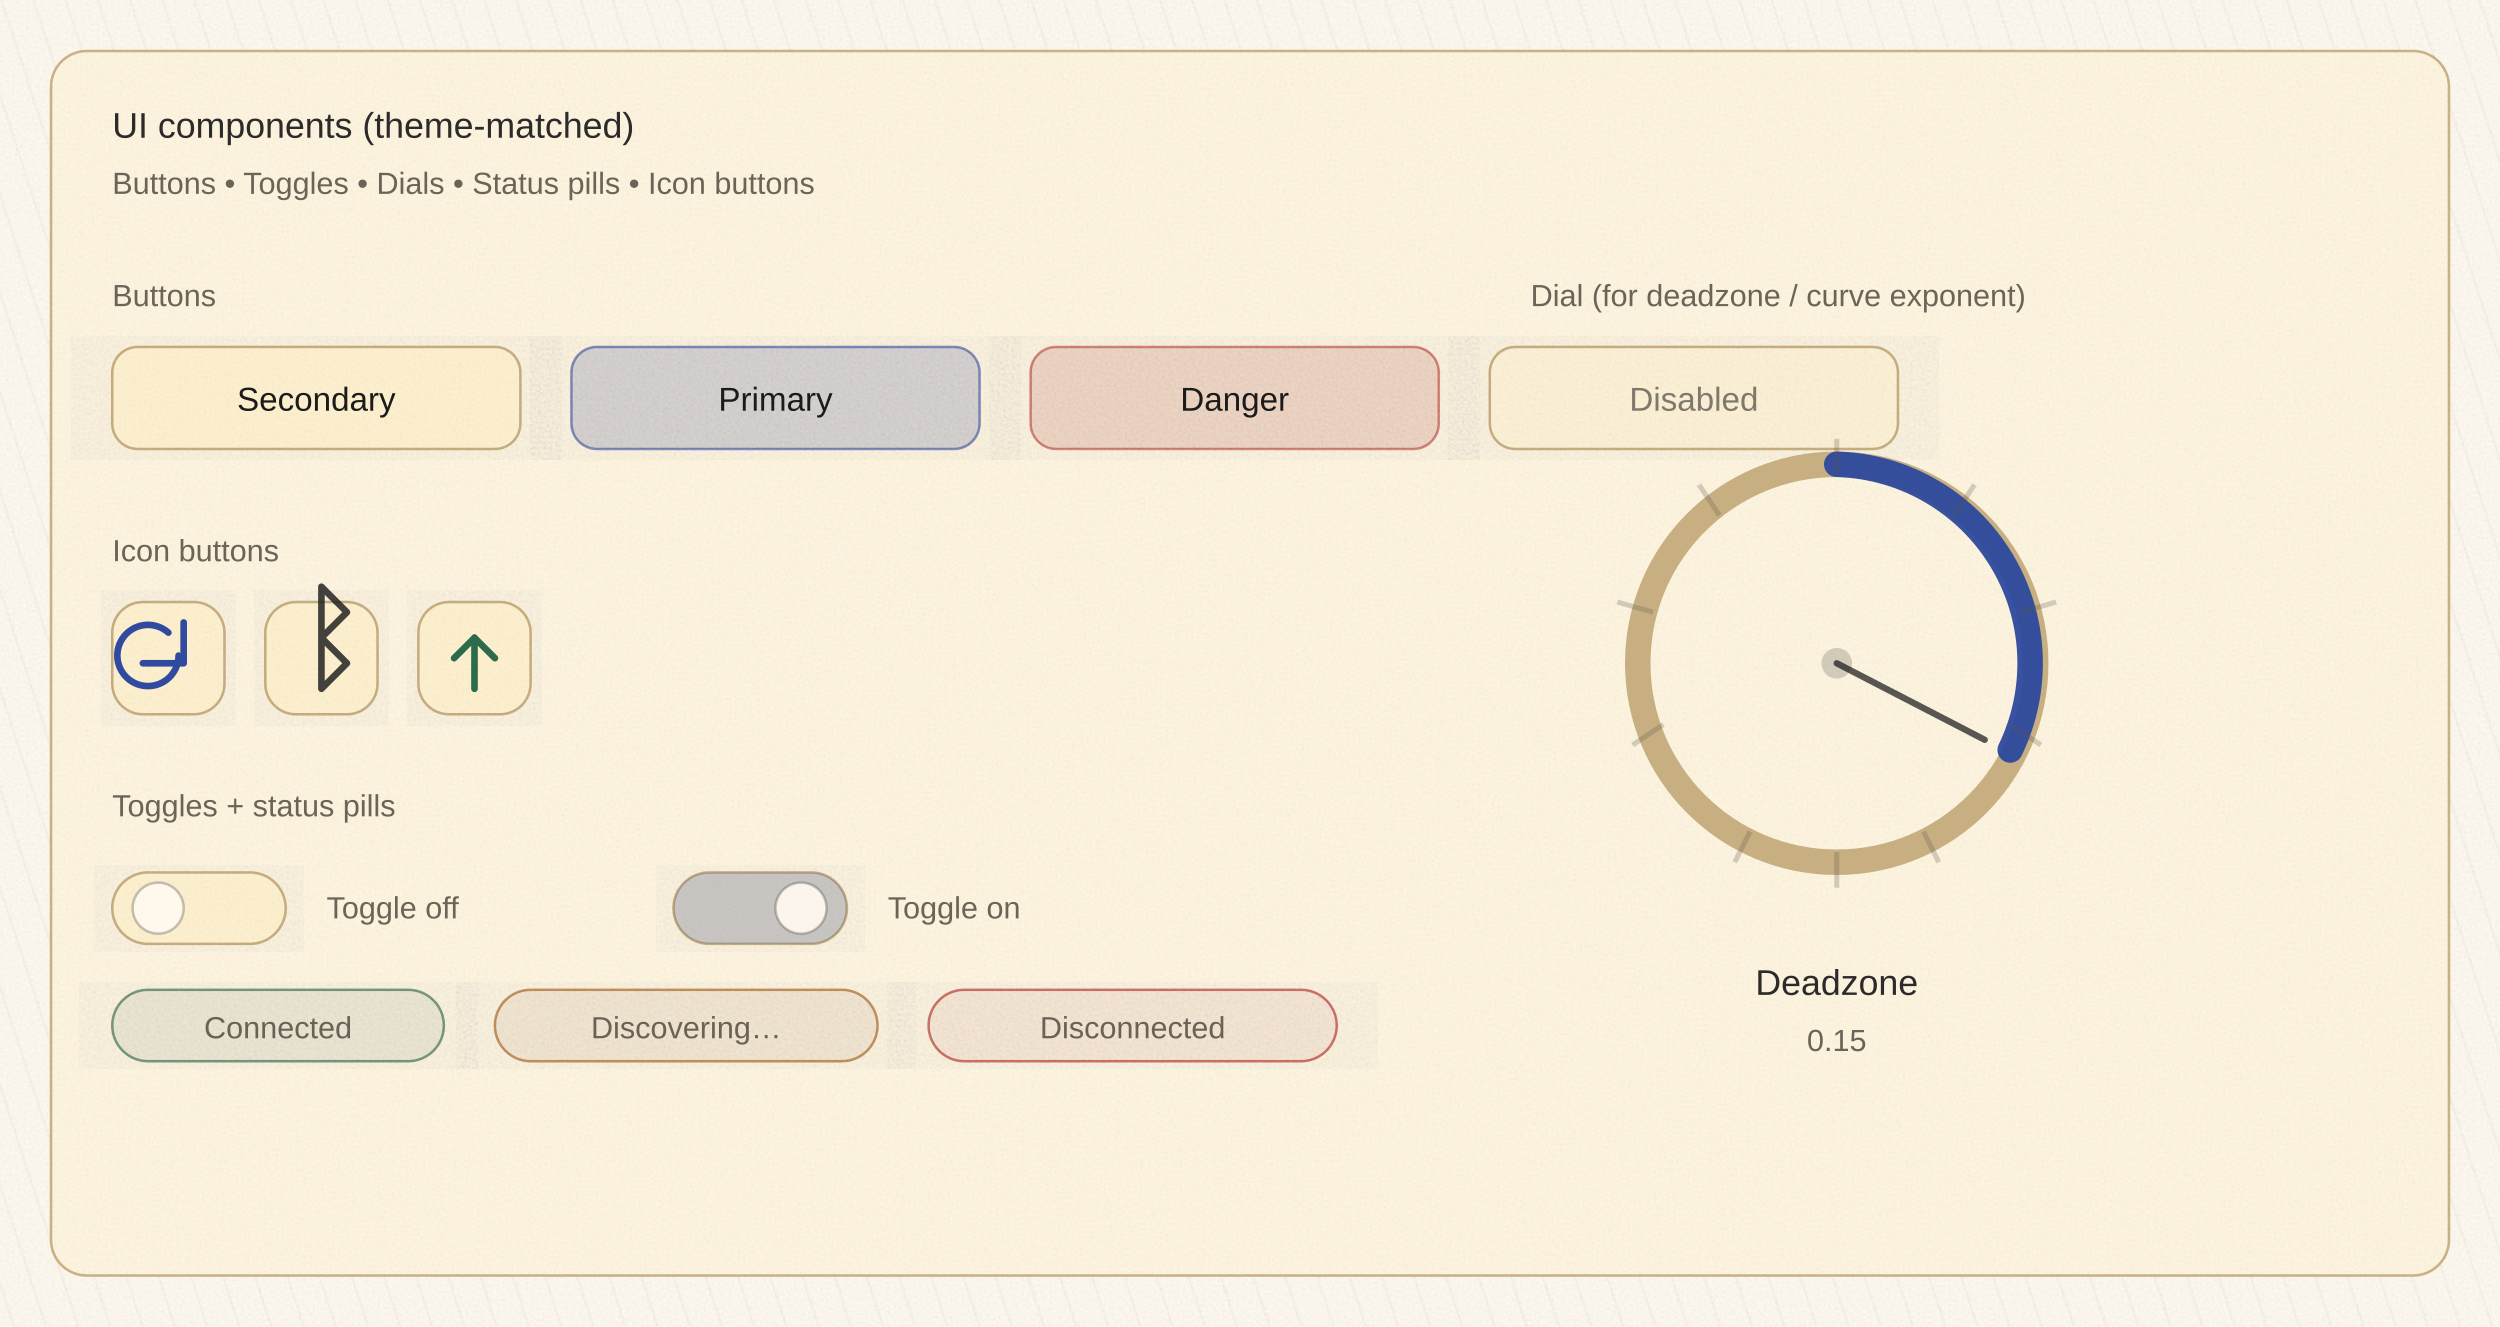
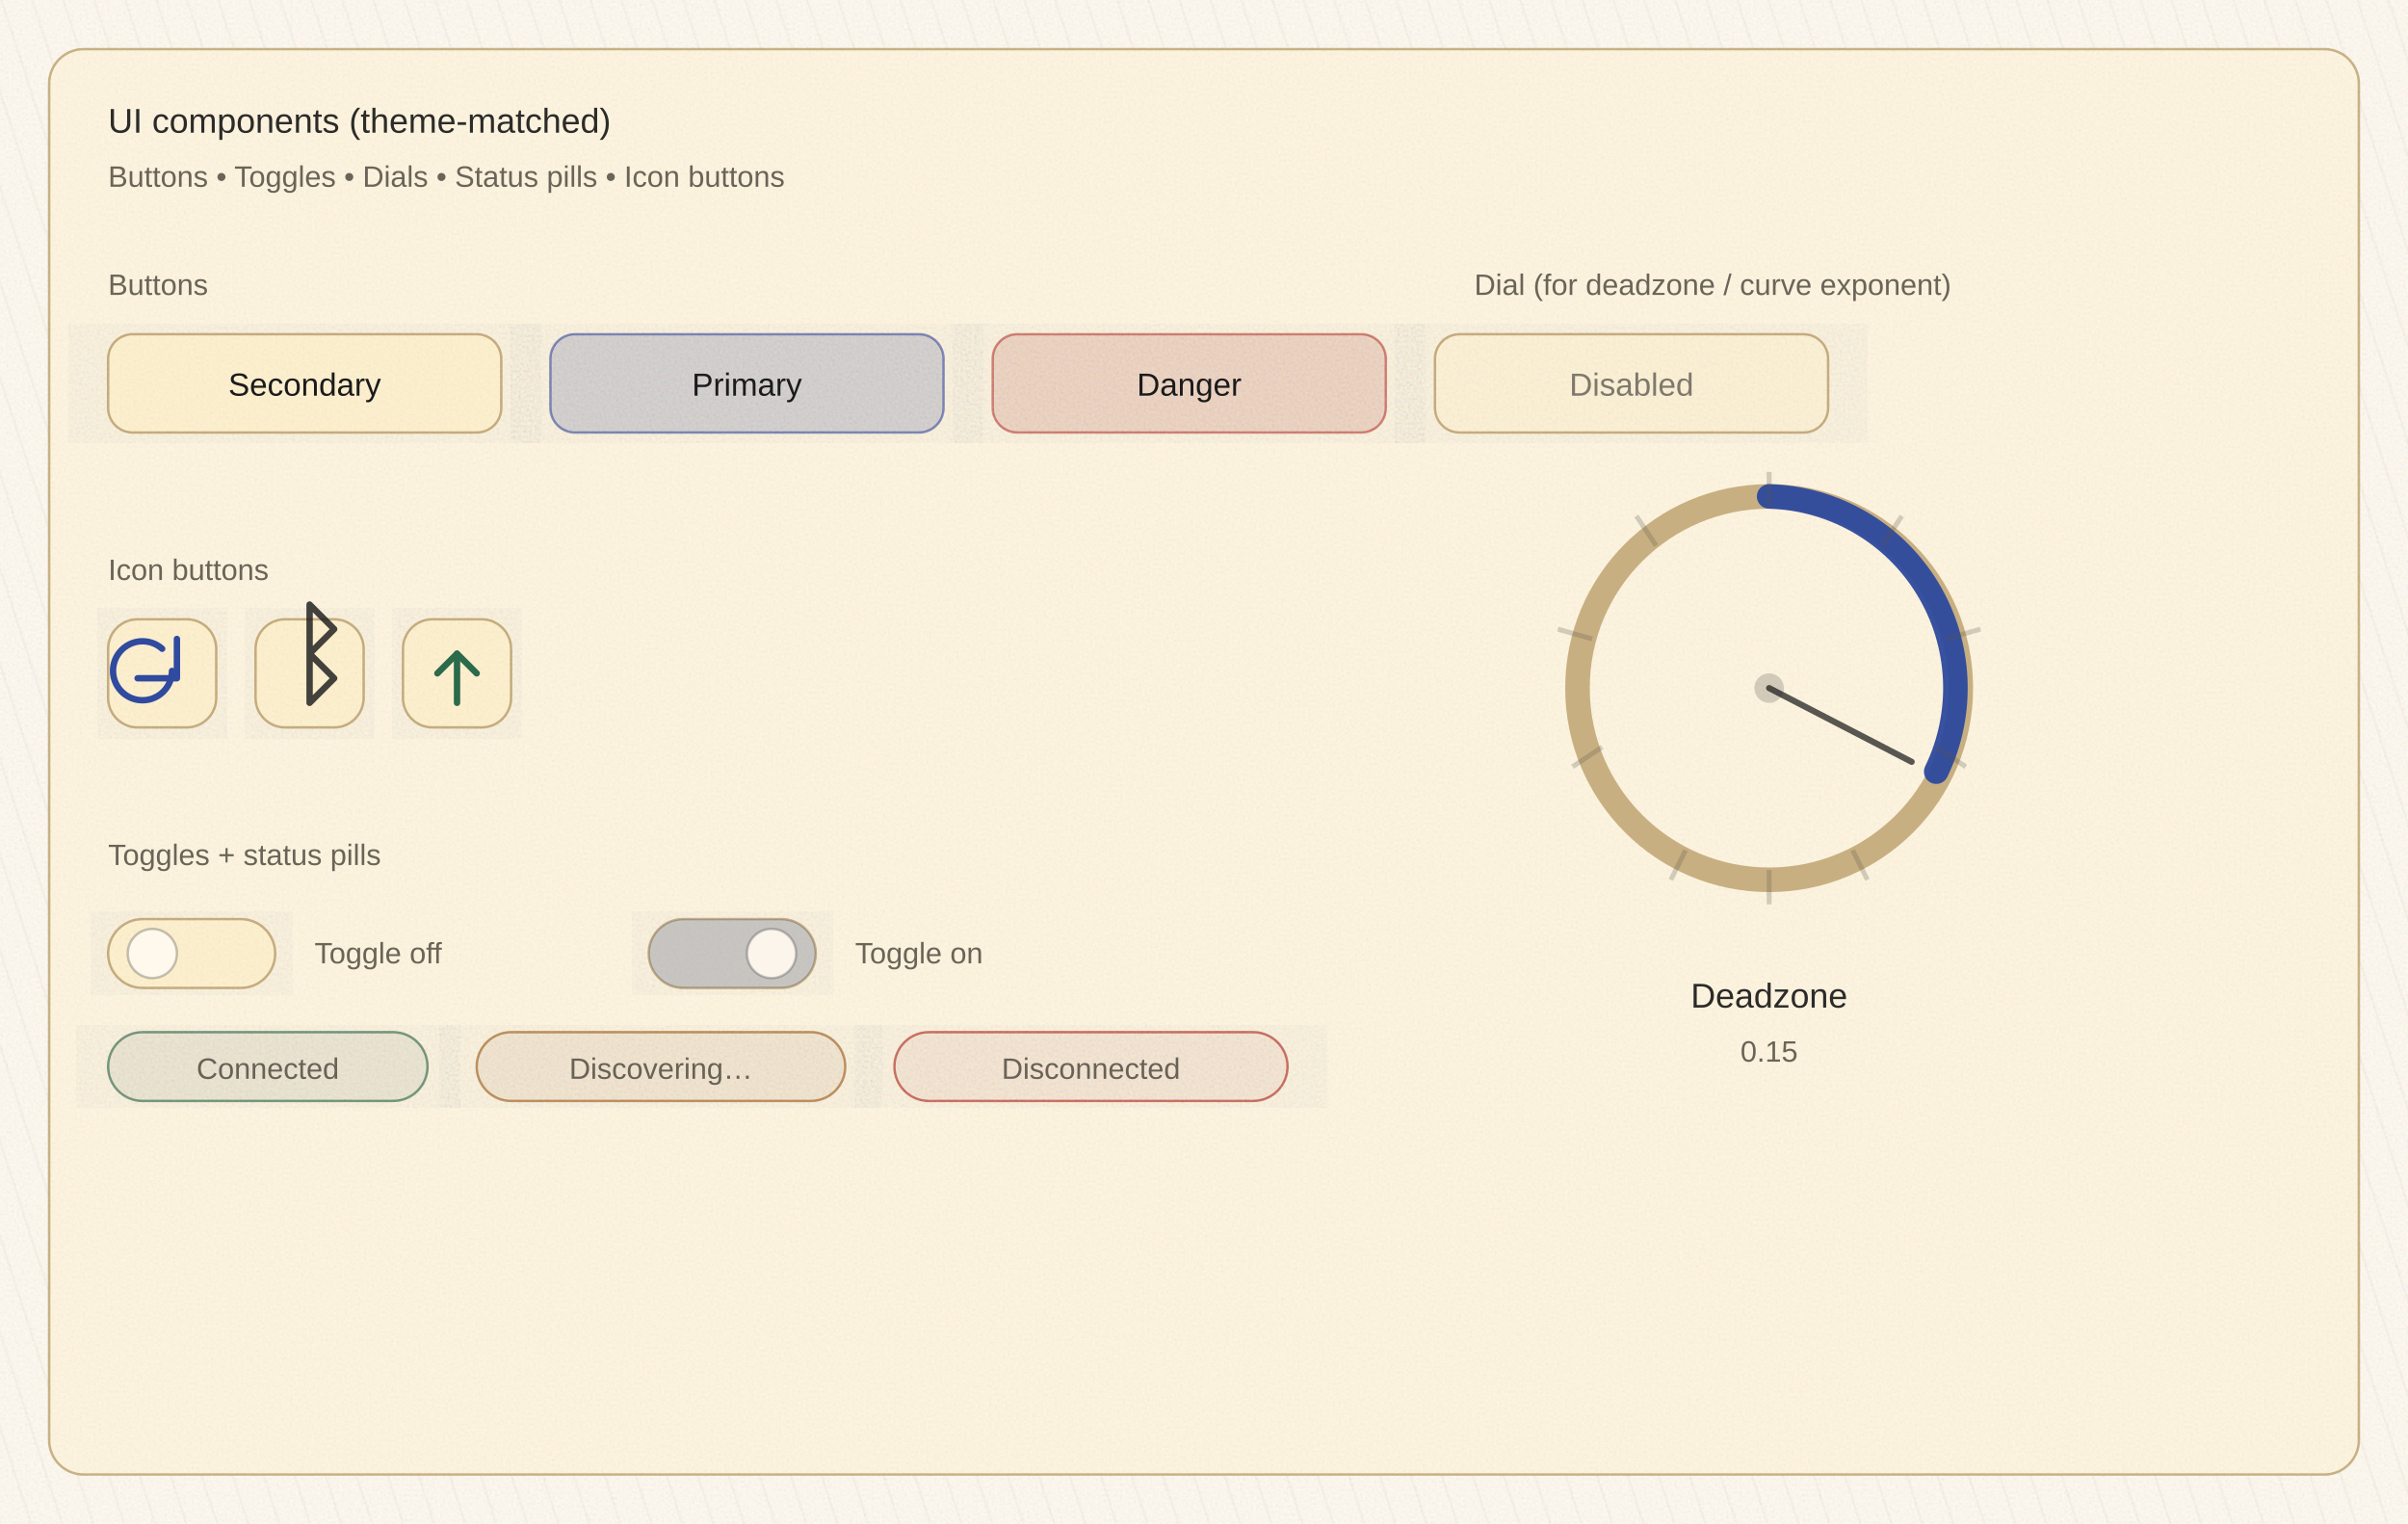
- <svg xmlns="http://www.w3.org/2000/svg" width="980" height="520" viewBox="0 0 980 520" role="img" aria-label="Themed UI components">
+ <svg xmlns="http://www.w3.org/2000/svg" width="980" height="620" viewBox="0 0 980 620" role="img" aria-label="Themed UI components">
  <defs>
    <style>
      .bg { fill: #fffaf0; }
      .panel { fill: #fff6e1; stroke: #c6ad7d; stroke-opacity: 0.9; stroke-width: 1; }
      .text { fill: #1b1b1b; fill-opacity: 0.92; font-family: Segoe UI, Arial, sans-serif; font-size: 14px; }
      .muted { fill: #5b554a; fill-opacity: 0.9; font-family: Segoe UI, Arial, sans-serif; font-size: 12px; }
      .stroke { stroke: #1b1b1b; stroke-opacity: 0.12; }

      .btn { fill: #fff2d0; stroke: #c6ad7d; stroke-opacity: 0.95; stroke-width: 1; }
      .btnText { fill: #1b1b1b; font-family: Segoe UI, Arial, sans-serif; font-size: 13px; }
      .btnAccent { fill: #2f4a9e; fill-opacity: 0.22; stroke: #2f4a9e; stroke-opacity: 0.6; stroke-width: 1; }
      .btnDanger { fill: #b42318; fill-opacity: 0.18; stroke: #b42318; stroke-opacity: 0.55; stroke-width: 1; }

      .pill { fill: #fff2d0; stroke: #c6ad7d; stroke-opacity: 0.95; stroke-width: 1; }
      .pillOk { fill: #2b6a4b; fill-opacity: 0.10; stroke: #2b6a4b; stroke-opacity: 0.65; }
      .pillWarn { fill: #a16207; fill-opacity: 0.10; stroke: #a16207; stroke-opacity: 0.65; }
      .pillBad { fill: #b42318; fill-opacity: 0.08; stroke: #b42318; stroke-opacity: 0.65; }

      .toggleTrack { fill: #fff2d0; stroke: #c6ad7d; stroke-opacity: 0.95; stroke-width: 1; }
      .toggleOn { fill: #2f4a9e; fill-opacity: 0.25; }
      .knob { fill: #fffaf0; fill-opacity: 0.92; stroke: #1b1b1b; stroke-opacity: 0.25; stroke-width: 1; }

      .dialRing { fill: none; stroke: #c6ad7d; stroke-opacity: 0.95; stroke-width: 10; }
      .dialArc { fill: none; stroke: #2f4a9e; stroke-opacity: 0.95; stroke-width: 10; stroke-linecap: round; }
      .dialTick { stroke: #5b554a; stroke-opacity: 0.25; stroke-width: 2; }
      .dialNeedle { stroke: #1b1b1b; stroke-opacity: 0.72; stroke-width: 2.5; stroke-linecap: round; }
    </style>
    <filter id="paperNoise" x="-10%" y="-10%" width="120%" height="120%">
      <feTurbulence type="fractalNoise" baseFrequency="0.9" numOctaves="2" seed="23" result="n" />
      <feColorMatrix type="matrix" values="         1 0 0 0 0         0 1 0 0 0         0 0 1 0 0         0 0 0 0.16 0" result="n2" />
      <feBlend in="SourceGraphic" in2="n2" mode="multiply" />
    </filter>
    <pattern id="hatch" patternUnits="userSpaceOnUse" width="12" height="12" patternTransform="rotate(-18)">
      <line x1="0" y1="0" x2="0" y2="12" stroke="#5b554a" stroke-opacity="0.12" stroke-width="2" />
    </pattern>
  </defs>
-   <rect class="bg" x="0" y="0" width="980" height="520" />
-   <rect x="0" y="0" width="980" height="520" fill="url(#hatch)" opacity="0.35" />
-   <rect class="panel" x="20" y="20" width="940" height="480" rx="14" filter="url(#paperNoise)" />
+   <rect class="bg" x="0" y="0" width="980" height="620" />
+   <rect x="0" y="0" width="980" height="620" fill="url(#hatch)" opacity="0.35" />
+   <rect class="panel" x="20" y="20" width="940" height="580" rx="14" filter="url(#paperNoise)" />
  <text class="text" x="44" y="54">UI components (theme-matched)</text>
  <text class="muted" x="44" y="76">Buttons • Toggles • Dials • Status pills • Icon buttons</text>
  <text class="muted" x="44" y="120">Buttons</text>
  <g transform="translate(44,136)">
    <rect class="btn" x="0" y="0" width="160" height="40" rx="10" filter="url(#paperNoise)" />
    <text class="btnText" x="80" y="25" text-anchor="middle">Secondary</text>
    <rect class="btnAccent" x="180" y="0" width="160" height="40" rx="10" filter="url(#paperNoise)" />
    <text class="btnText" x="260" y="25" text-anchor="middle">Primary</text>
    <rect class="btnDanger" x="360" y="0" width="160" height="40" rx="10" filter="url(#paperNoise)" />
    <text class="btnText" x="440" y="25" text-anchor="middle">Danger</text>
    <rect class="btn" x="540" y="0" width="160" height="40" rx="10" fill-opacity="0.55" filter="url(#paperNoise)" />
    <text class="btnText" x="620" y="25" text-anchor="middle" fill-opacity="0.55">Disabled</text>
  </g>
-   <text class="muted" x="44" y="220">Icon buttons</text>
-   <g transform="translate(44,236)">
+   <text class="muted" x="44" y="236">Icon buttons</text>
+   <g transform="translate(44,252)">
    <rect class="btn" x="0" y="0" width="44" height="44" rx="12" filter="url(#paperNoise)" />
    <path d="M22 12a12 12 0 1 0 4 9" fill="none" stroke="#2f4a9e" stroke-width="2.6" stroke-linecap="round" />
    <path d="M28 8v16H12" fill="none" stroke="#2f4a9e" stroke-width="2.6" stroke-linecap="round" stroke-linejoin="round" />
    <rect class="btn" x="60" y="0" width="44" height="44" rx="12" filter="url(#paperNoise)" />
    <path d="M82 10v24l10-10-10-10 10-10-10-10z" fill="none" stroke="#1b1b1b" stroke-opacity="0.82" stroke-width="2.6" stroke-linecap="round" stroke-linejoin="round" />
    <rect class="btn" x="120" y="0" width="44" height="44" rx="12" filter="url(#paperNoise)" />
    <path d="M142 14v20" fill="none" stroke="#2b6a4b" stroke-width="2.6" stroke-linecap="round" />
    <path d="M134 22l8-8 8 8" fill="none" stroke="#2b6a4b" stroke-width="2.6" stroke-linecap="round" stroke-linejoin="round" />
  </g>
-   <text class="muted" x="44" y="320">Toggles + status pills</text>
-   <g transform="translate(44,336)">
+   <text class="muted" x="44" y="352">Toggles + status pills</text>
+   <g transform="translate(44,368)">
    <rect class="toggleTrack" x="0" y="6" width="68" height="28" rx="14" filter="url(#paperNoise)" />
    <circle class="knob" cx="18" cy="20" r="10" fill-opacity="0.65" />
    <text class="muted" x="84" y="24">Toggle off</text>
    <rect class="toggleTrack" x="220" y="6" width="68" height="28" rx="14" filter="url(#paperNoise)" />
    <rect class="toggleOn" x="220" y="6" width="68" height="28" rx="14" fill-opacity="0.45" />
    <circle class="knob" cx="270" cy="20" r="10" />
    <text class="muted" x="304" y="24">Toggle on</text>
    <rect class="pillOk" x="0" y="52" width="130" height="28" rx="14" filter="url(#paperNoise)" />
    <text class="muted" x="65" y="71" text-anchor="middle" fill="#1b1b1b" fill-opacity="0.88">Connected</text>
    <rect class="pillWarn" x="150" y="52" width="150" height="28" rx="14" filter="url(#paperNoise)" />
    <text class="muted" x="225" y="71" text-anchor="middle" fill="#1b1b1b" fill-opacity="0.88">Discovering…</text>
    <rect class="pillBad" x="320" y="52" width="160" height="28" rx="14" filter="url(#paperNoise)" />
    <text class="muted" x="400" y="71" text-anchor="middle" fill="#1b1b1b" fill-opacity="0.88">Disconnected</text>
  </g>
  <text class="muted" x="600" y="120">Dial (for deadzone / curve exponent)</text>
-   <g transform="translate(600,140)">
+   <g transform="translate(600,160)">
    <circle cx="120" cy="120" r="78" class="dialRing" />
    <path class="dialArc" d="M120 42 A78 78 0 0 1 188 154" />
    <g class="dialTick">
      <path d="M120 32v14" />
      <path d="M174 50l-8 12" />
      <path d="M206 96l-14 4" />
      <path d="M200 152l-12-8" />
      <path d="M160 198l-6-12" />
      <path d="M120 208v-14" />
      <path d="M80 198l6-12" />
      <path d="M40 152l12-8" />
      <path d="M34 96l14 4" />
      <path d="M66 50l8 12" />
    </g>
    <path class="dialNeedle" d="M120 120 L 178 150" />
    <circle cx="120" cy="120" r="6" fill="#1b1b1b" fill-opacity="0.18" />
    <text class="text" x="120" y="250" text-anchor="middle">Deadzone</text>
    <text class="muted" x="120" y="272" text-anchor="middle">0.15</text>
  </g>
</svg>
